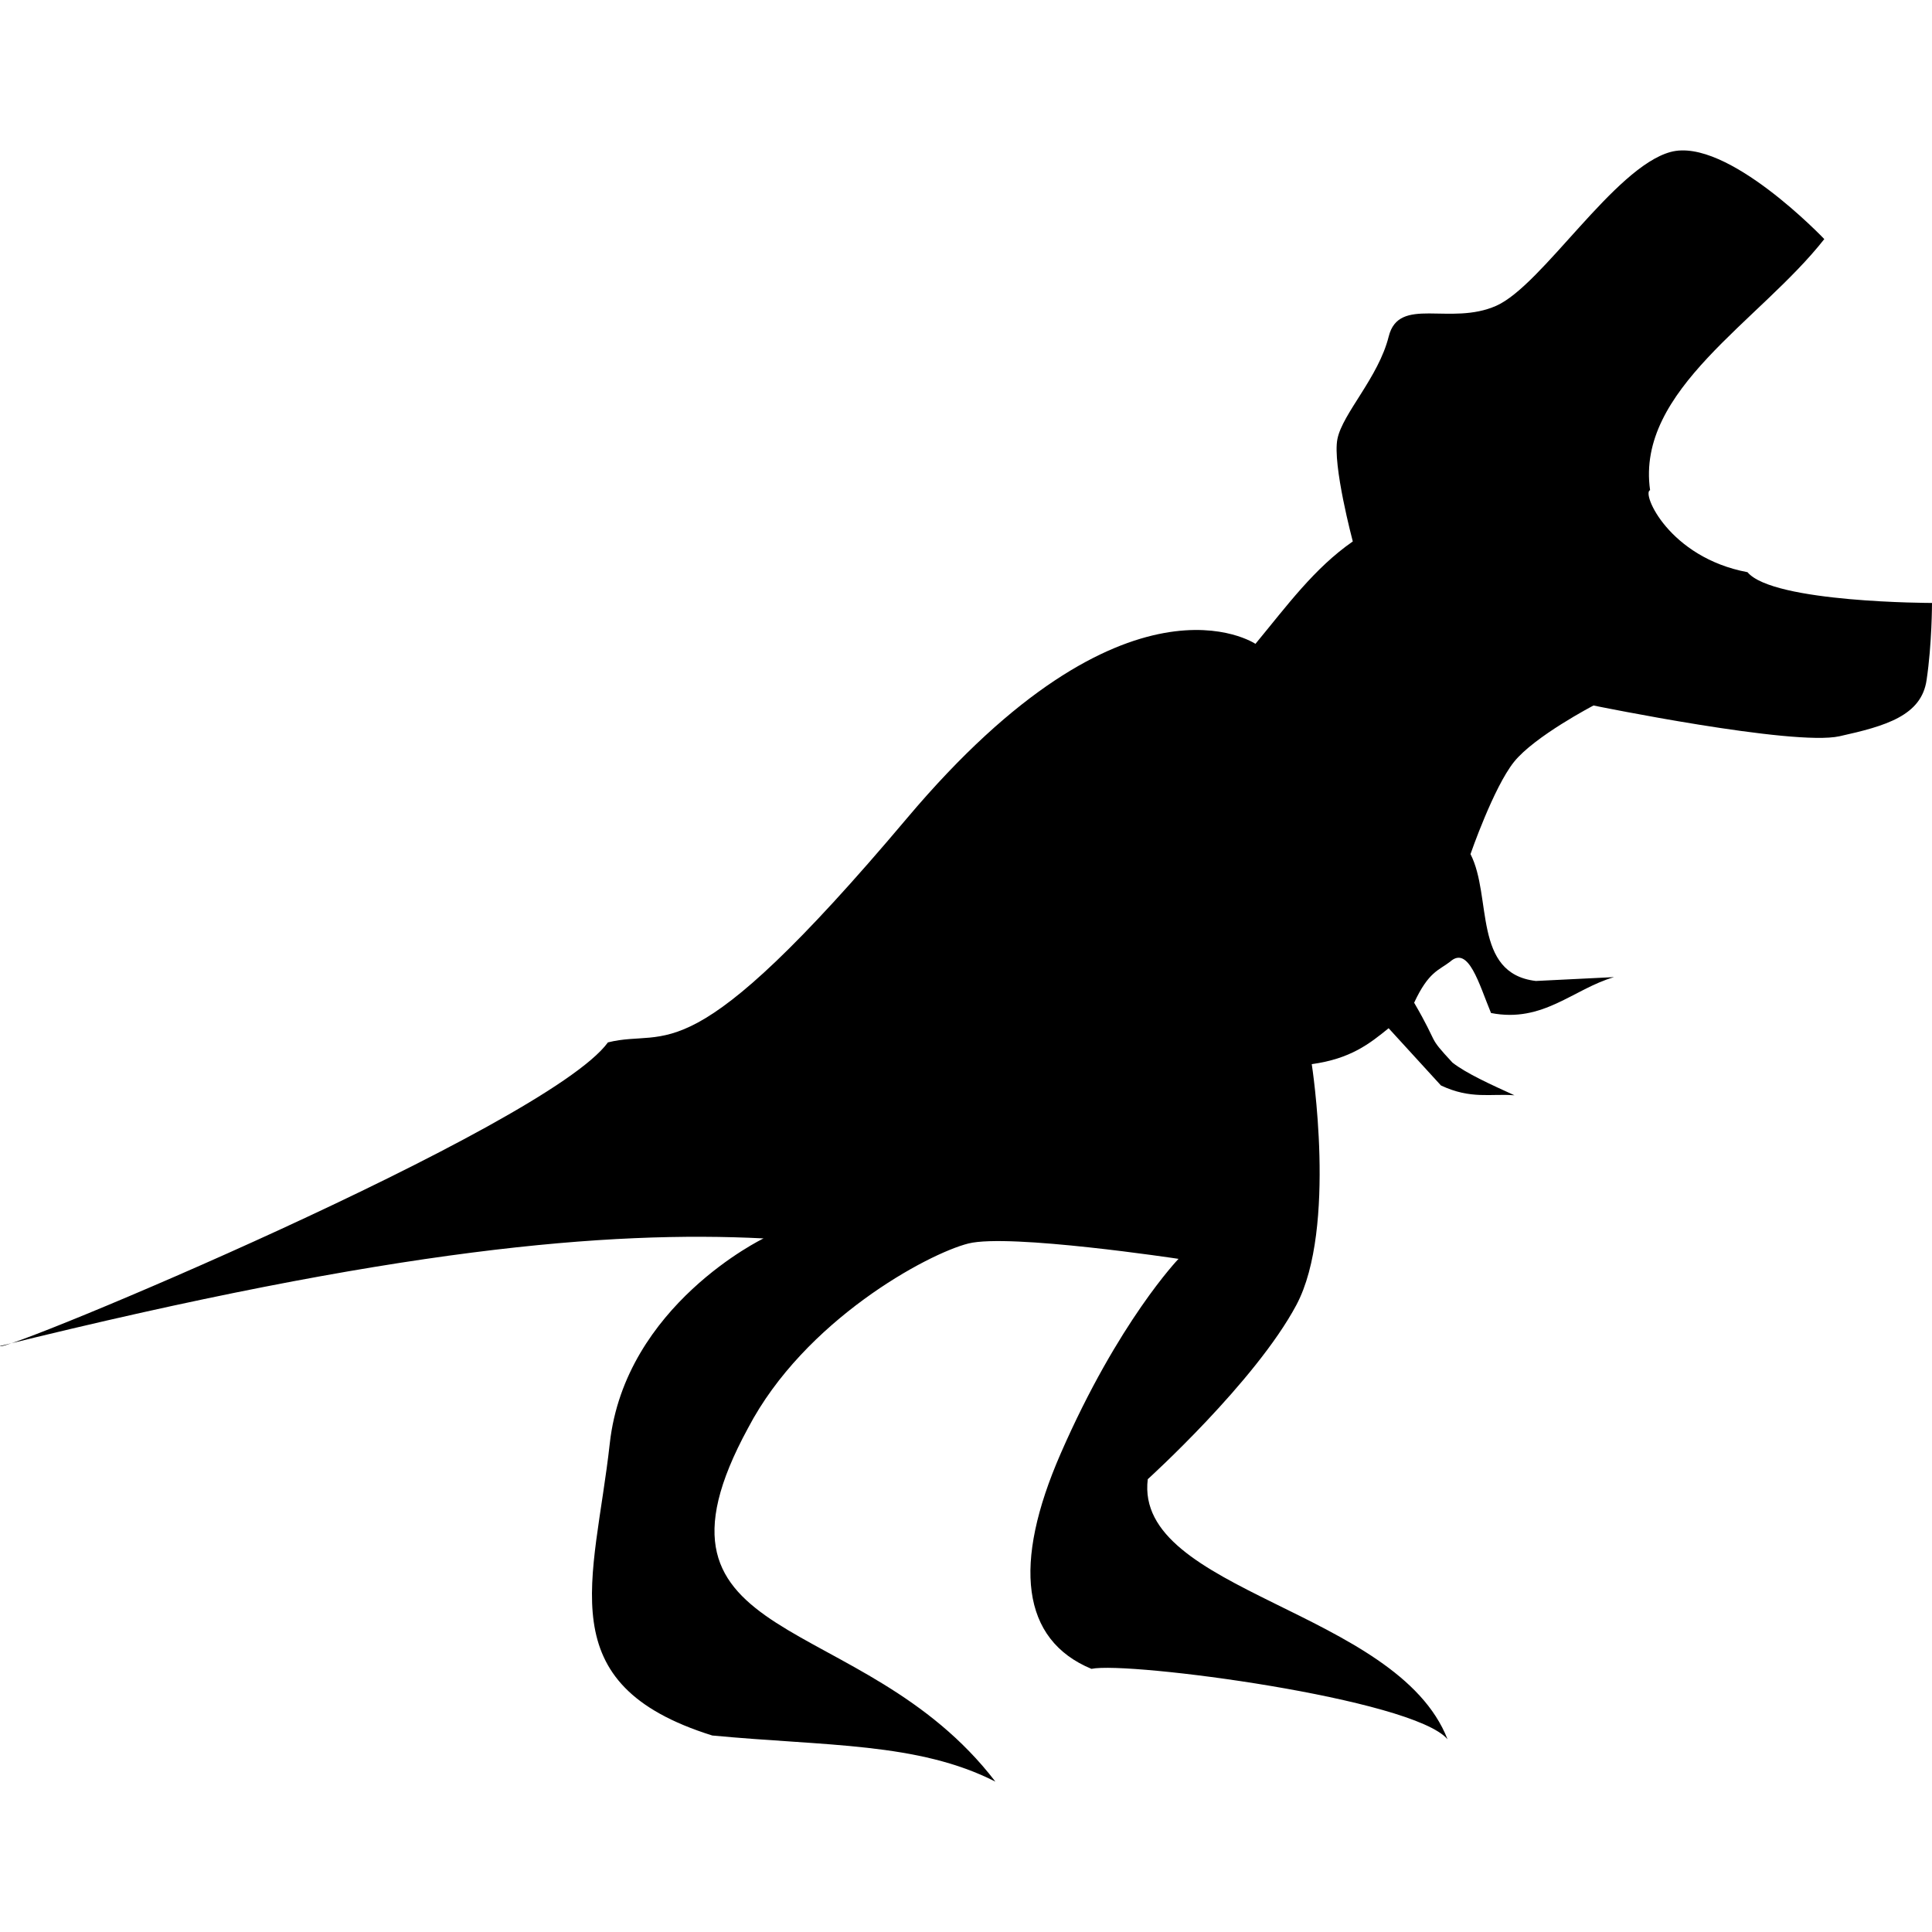
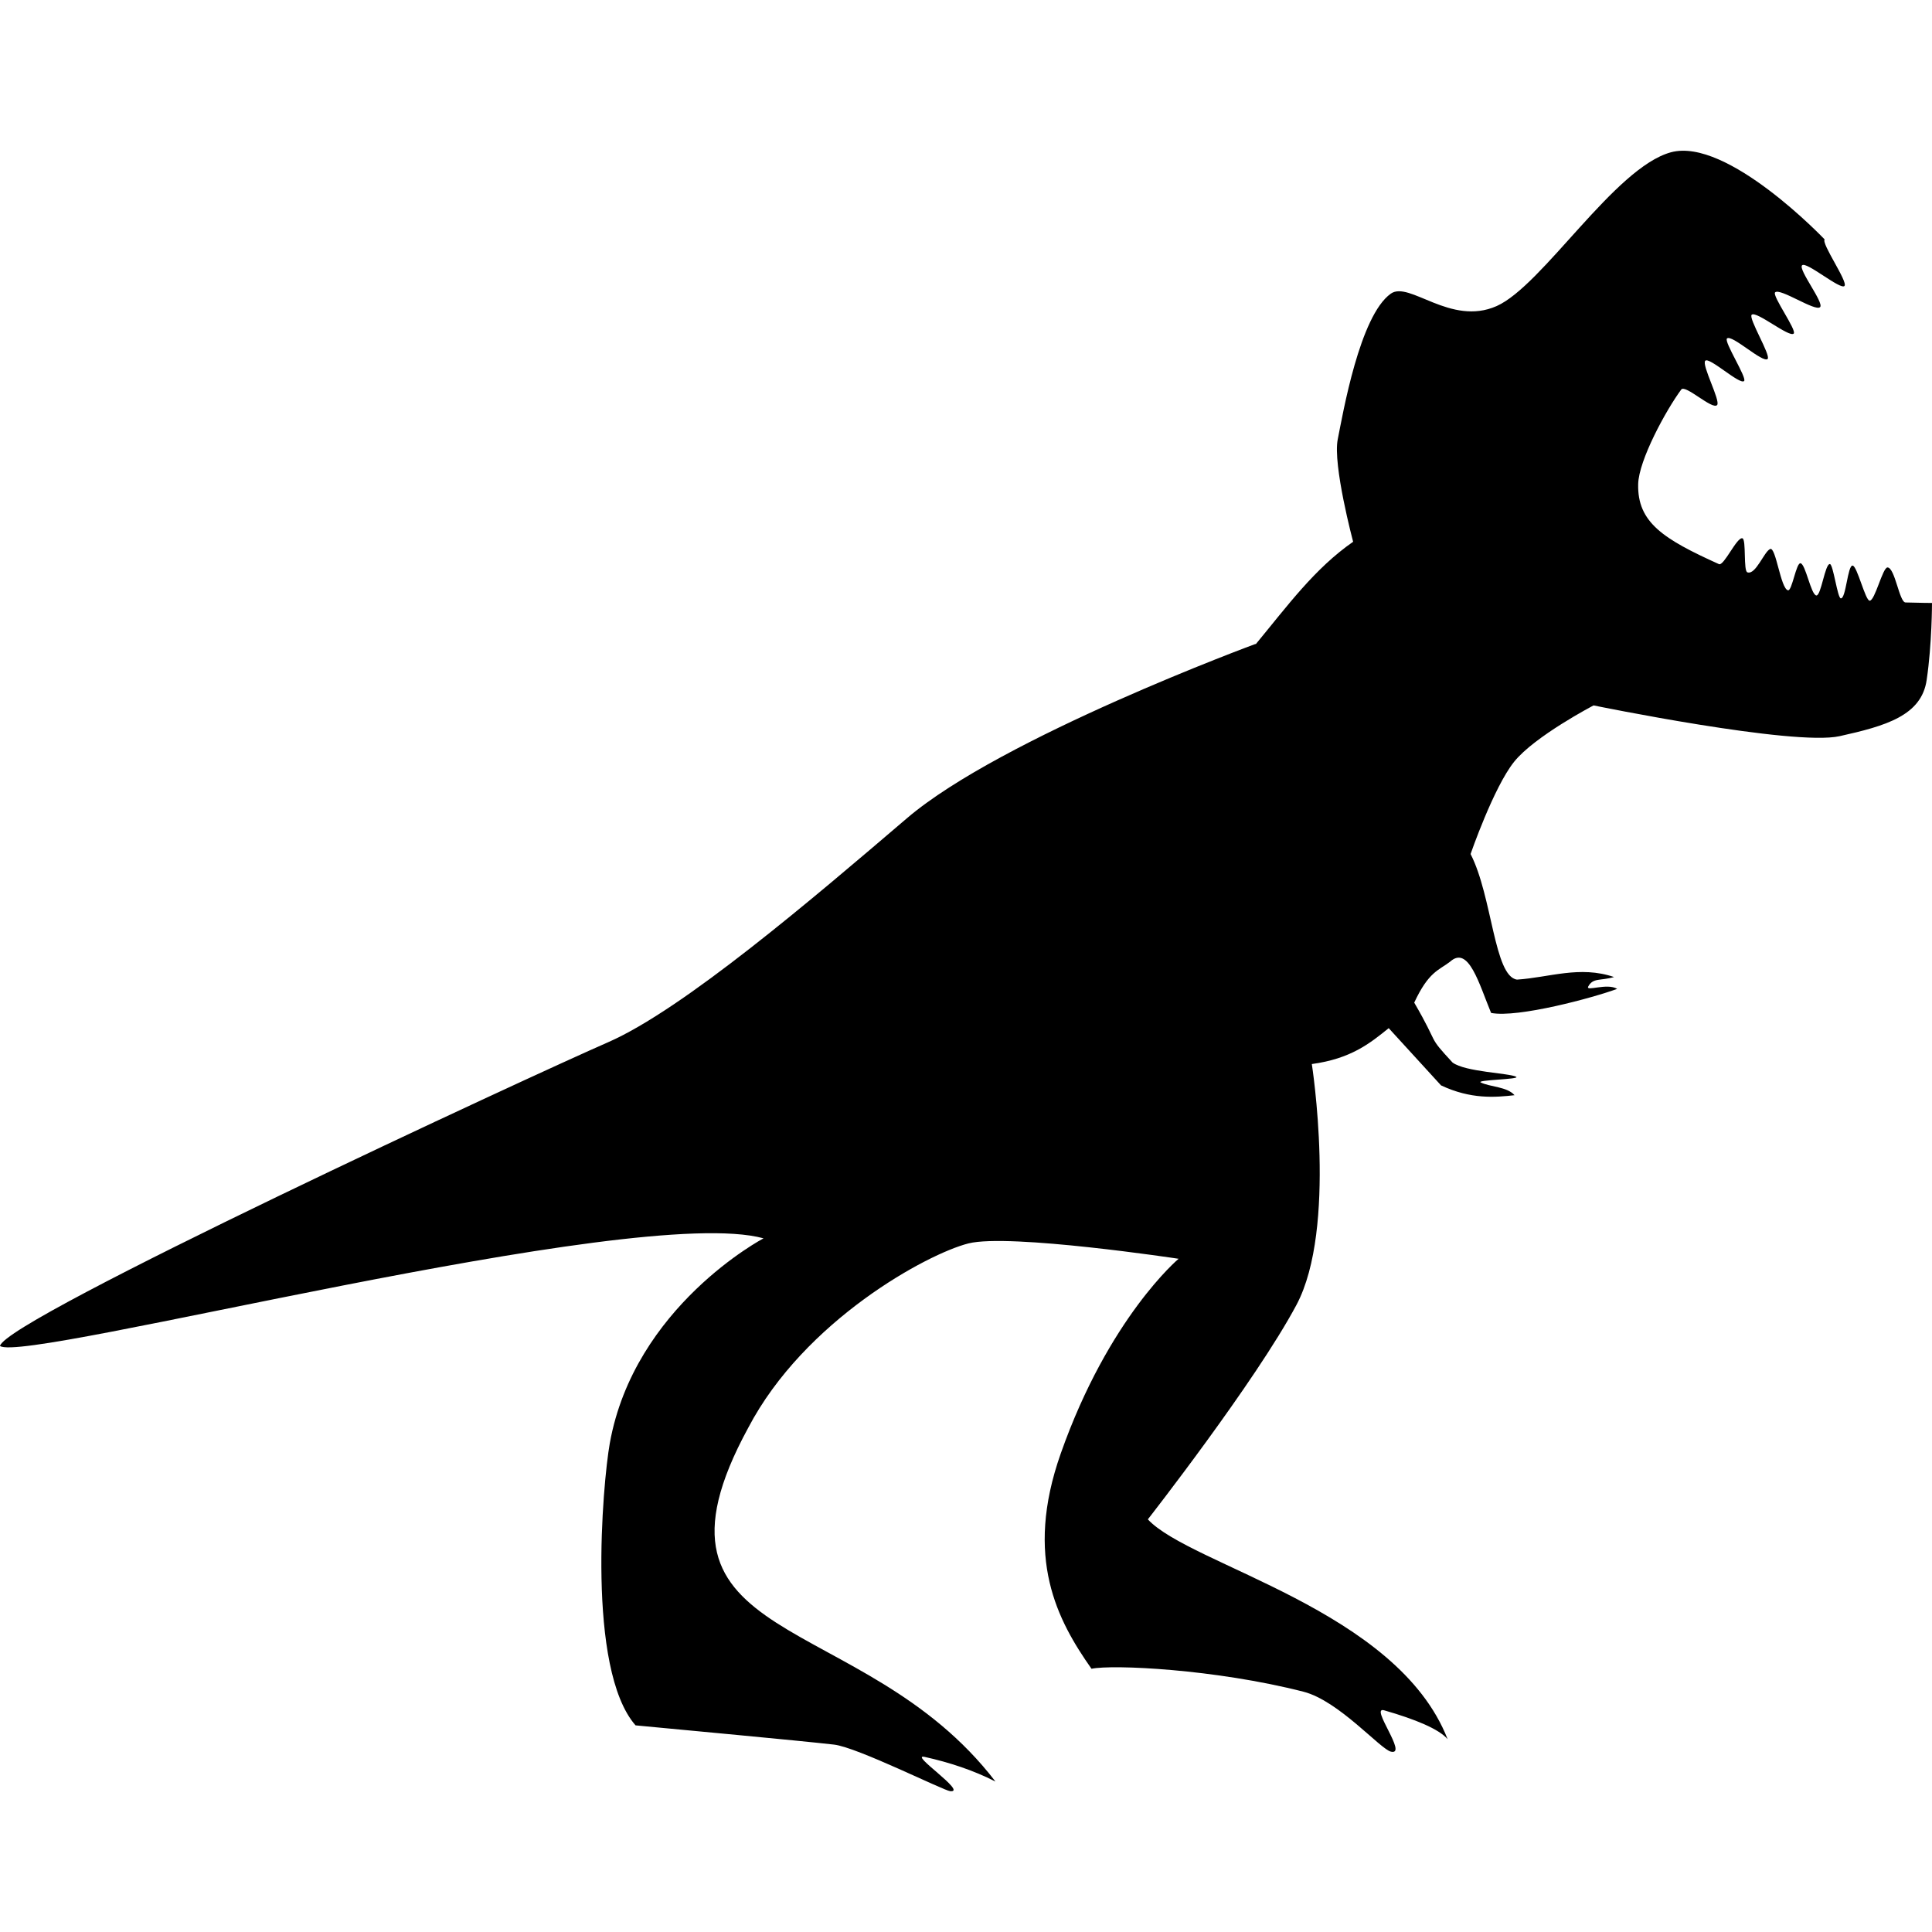
<svg xmlns="http://www.w3.org/2000/svg" width="24" height="24" viewBox="0 0 24 24" version="1.1" id="svg8">
  <defs id="defs2" />
  <g id="layer1">
-     <path style="opacity:1;fill:#000000;fill-opacity:1;stroke:none;stroke-width:1px;stroke-linecap:butt;stroke-linejoin:miter;stroke-opacity:1" d="m 15.597,7.999 c 0,0 -1.592,-1.082 -4.329,2.164 C 8.531,13.41 8.316,12.758 7.552,12.949 6.788,13.999 -4.5e-7,16.828 -4.5e-7,16.721 4.91,15.506 7.557,15.287 9.485,15.384 c 0,0 -1.719,0.828 -1.91,2.546 -0.191,1.719 -0.764,2.992 1.273,3.629 1.407,0.134 2.556,0.083 3.517,0.573 -1.657,-2.164 -4.576,-1.63 -3.072,-4.393 0.7,-1.337 2.228,-2.164 2.737,-2.292 0.509,-0.127 2.61,0.191 2.61,0.191 0,0 -0.747,0.776 -1.464,2.419 -0.6,1.374 -0.488,2.313 0.382,2.674 0.458,-0.096 3.998,0.369 4.424,0.875 -0.629,-1.61 -3.897,-1.831 -3.724,-3.231 0,0 1.337,-1.21 1.846,-2.164 0.509,-0.955 0.191,-2.992 0.191,-2.992 0.483,-0.066 0.72,-0.255 0.955,-0.446 l 0.65,0.711 c 0.372,0.175 0.618,0.099 0.913,0.122 -0.296,-0.135 -0.597,-0.271 -0.77,-0.406 -0.324,-0.35 -0.152,-0.187 -0.476,-0.744 0.18,-0.387 0.306,-0.401 0.446,-0.509 0.23,-0.207 0.36,0.278 0.509,0.637 0.647,0.126 1.019,-0.297 1.528,-0.446 l -0.971,0.048 c -0.789,-0.093 -0.541,-1.05 -0.812,-1.576 0,0 0.286,-0.828 0.541,-1.146 0.255,-0.318 0.987,-0.7 0.987,-0.7 0,0 2.483,0.509 3.056,0.382 0.573,-0.127 1.019,-0.255 1.082,-0.7 C 24,7.999 24,7.49 24,7.49 c 0,0 -1.973,0 -2.292,-0.382 -0.978,-0.184 -1.318,-0.986 -1.21,-1.019 -0.178,-1.247 1.363,-2.098 2.164,-3.119 0,0 -1.21,-1.273 -1.91,-1.082 -0.7,0.191 -1.592,1.655 -2.164,1.91 -0.573,0.255 -1.21,-0.127 -1.337,0.382 -0.127,0.509 -0.573,0.955 -0.637,1.273 -0.064,0.318 0.191,1.273 0.191,1.273 -0.478,0.332 -0.815,0.795 -1.21,1.273 z" id="path826" />
+     <path style="opacity:1;fill:#000000;fill-opacity:1;stroke:none;stroke-width:1px;stroke-linecap:butt;stroke-linejoin:miter;stroke-opacity:1" d="m 15.597,7.999 c 0,0 -3.155,1.162 -4.329,2.164 -1.174,1.003 -2.782,2.377 -3.716,2.785 -0.935,0.408 -7.489,3.441 -7.552,3.772 0.301,0.223 7.885,-1.778 9.485,-1.337 0,0 -1.605,0.844 -1.91,2.546 -0.089,0.5 -0.292,2.805 0.32,3.504 0.541,0.052 1.998,0.186 2.465,0.239 0.287,0.032 1.363,0.572 1.445,0.579 0.219,0.018 -0.521,-0.471 -0.318,-0.426 0.309,0.069 0.602,0.165 0.879,0.306 -1.657,-2.164 -4.576,-1.63 -3.072,-4.393 0.7,-1.337 2.228,-2.164 2.737,-2.292 0.509,-0.127 2.61,0.191 2.61,0.191 0,0 -0.868,0.728 -1.464,2.419 -0.458,1.298 -0.04,2.074 0.382,2.674 0.261,-0.055 1.534,0.004 2.633,0.285 0.441,0.113 0.957,0.717 1.088,0.745 0.214,0.047 -0.268,-0.566 -0.086,-0.514 0.39,0.112 0.684,0.234 0.789,0.359 -0.629,-1.61 -3.194,-2.159 -3.724,-2.731 0,0 1.337,-1.71 1.846,-2.664 0.509,-0.955 0.191,-2.992 0.191,-2.992 0.483,-0.066 0.72,-0.255 0.955,-0.446 l 0.65,0.711 c 0.372,0.175 0.673,0.149 0.913,0.122 -0.091,-0.106 -0.304,-0.102 -0.419,-0.158 -0.067,-0.033 0.498,-0.038 0.439,-0.071 -0.083,-0.046 -0.632,-0.059 -0.79,-0.177 -0.324,-0.35 -0.152,-0.187 -0.476,-0.744 0.18,-0.387 0.306,-0.401 0.446,-0.509 0.23,-0.207 0.36,0.278 0.509,0.637 0.333,0.065 1.28,-0.192 1.566,-0.299 -0.126,-0.077 -0.397,0.039 -0.359,-0.03 0.061,-0.111 0.15,-0.067 0.32,-0.117 -0.426,-0.145 -0.806,0.006 -1.205,0.032 -0.285,-0.038 -0.307,-1.035 -0.577,-1.56 0,0 0.286,-0.828 0.541,-1.146 0.255,-0.318 0.987,-0.7 0.987,-0.7 0,0 2.483,0.509 3.056,0.382 0.573,-0.127 1.019,-0.255 1.082,-0.7 C 24,7.999 24,7.49 24,7.49 c 0,0 -0.13,0 -0.329,-0.006 -0.077,-0.002 -0.13,-0.43 -0.223,-0.435 -0.061,-0.003 -0.157,0.417 -0.223,0.413 -0.054,-0.004 -0.155,-0.432 -0.211,-0.436 -0.063,-0.005 -0.082,0.413 -0.147,0.407 -0.041,-0.004 -0.094,-0.422 -0.135,-0.426 -0.061,-0.007 -0.11,0.398 -0.169,0.39 -0.067,-0.01 -0.133,-0.389 -0.196,-0.4 -0.054,-0.01 -0.106,0.348 -0.156,0.336 -0.092,-0.021 -0.15,-0.545 -0.222,-0.513 -0.074,0.032 -0.179,0.324 -0.281,0.29 -0.054,-0.01 -0.013,-0.409 -0.063,-0.423 -0.069,-0.019 -0.229,0.346 -0.291,0.321 -0.691,-0.312 -1.016,-0.518 -1.004,-0.995 0.007,-0.295 0.344,-0.916 0.535,-1.174 0.05,-0.068 0.389,0.259 0.446,0.192 0.044,-0.052 -0.195,-0.498 -0.148,-0.549 0.049,-0.054 0.431,0.304 0.483,0.251 0.038,-0.039 -0.253,-0.489 -0.213,-0.528 0.058,-0.057 0.446,0.31 0.505,0.254 0.044,-0.042 -0.242,-0.507 -0.198,-0.549 0.056,-0.053 0.467,0.287 0.522,0.234 0.042,-0.04 -0.272,-0.472 -0.231,-0.512 0.061,-0.059 0.5,0.243 0.559,0.183 0.052,-0.053 -0.274,-0.466 -0.224,-0.519 0.051,-0.054 0.479,0.311 0.527,0.256 0.045,-0.052 -0.289,-0.525 -0.247,-0.578 0,0 -1.21,-1.273 -1.91,-1.082 -0.7,0.191 -1.592,1.655 -2.164,1.91 -0.573,0.254 -1.085,-0.317 -1.315,-0.154 -0.387,0.275 -0.595,1.491 -0.659,1.809 -0.064,0.318 0.191,1.273 0.191,1.273 -0.478,0.332 -0.815,0.795 -1.21,1.273 z" id="path826" />
  </g>
</svg>
